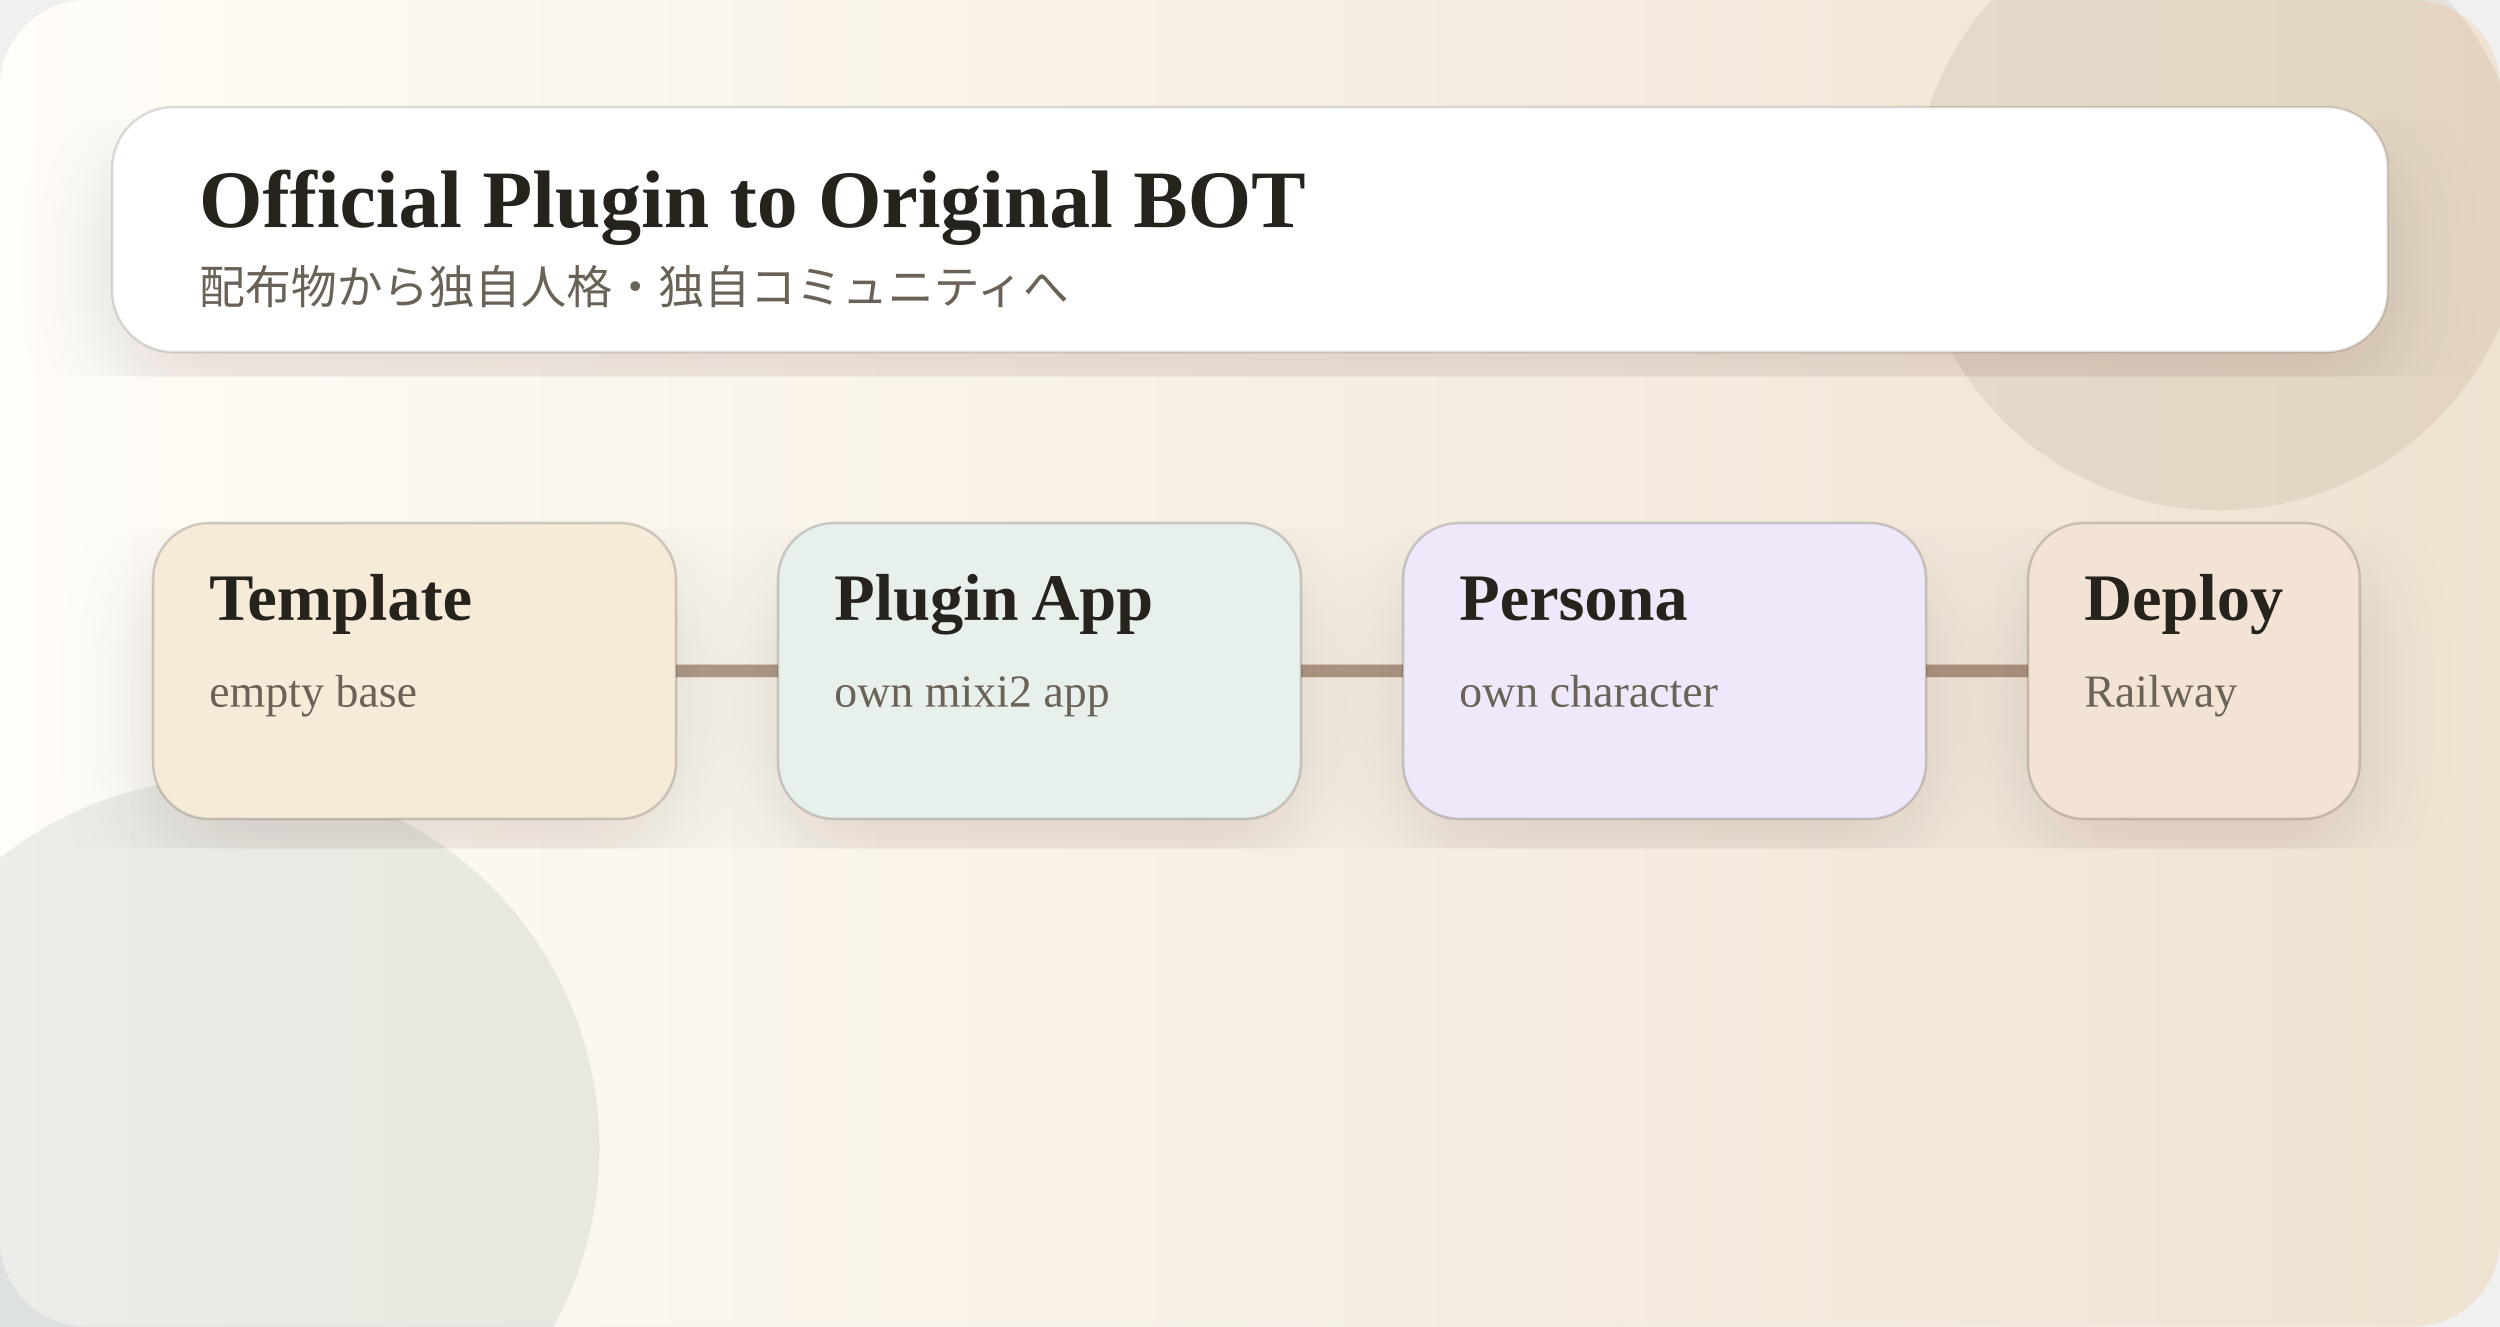
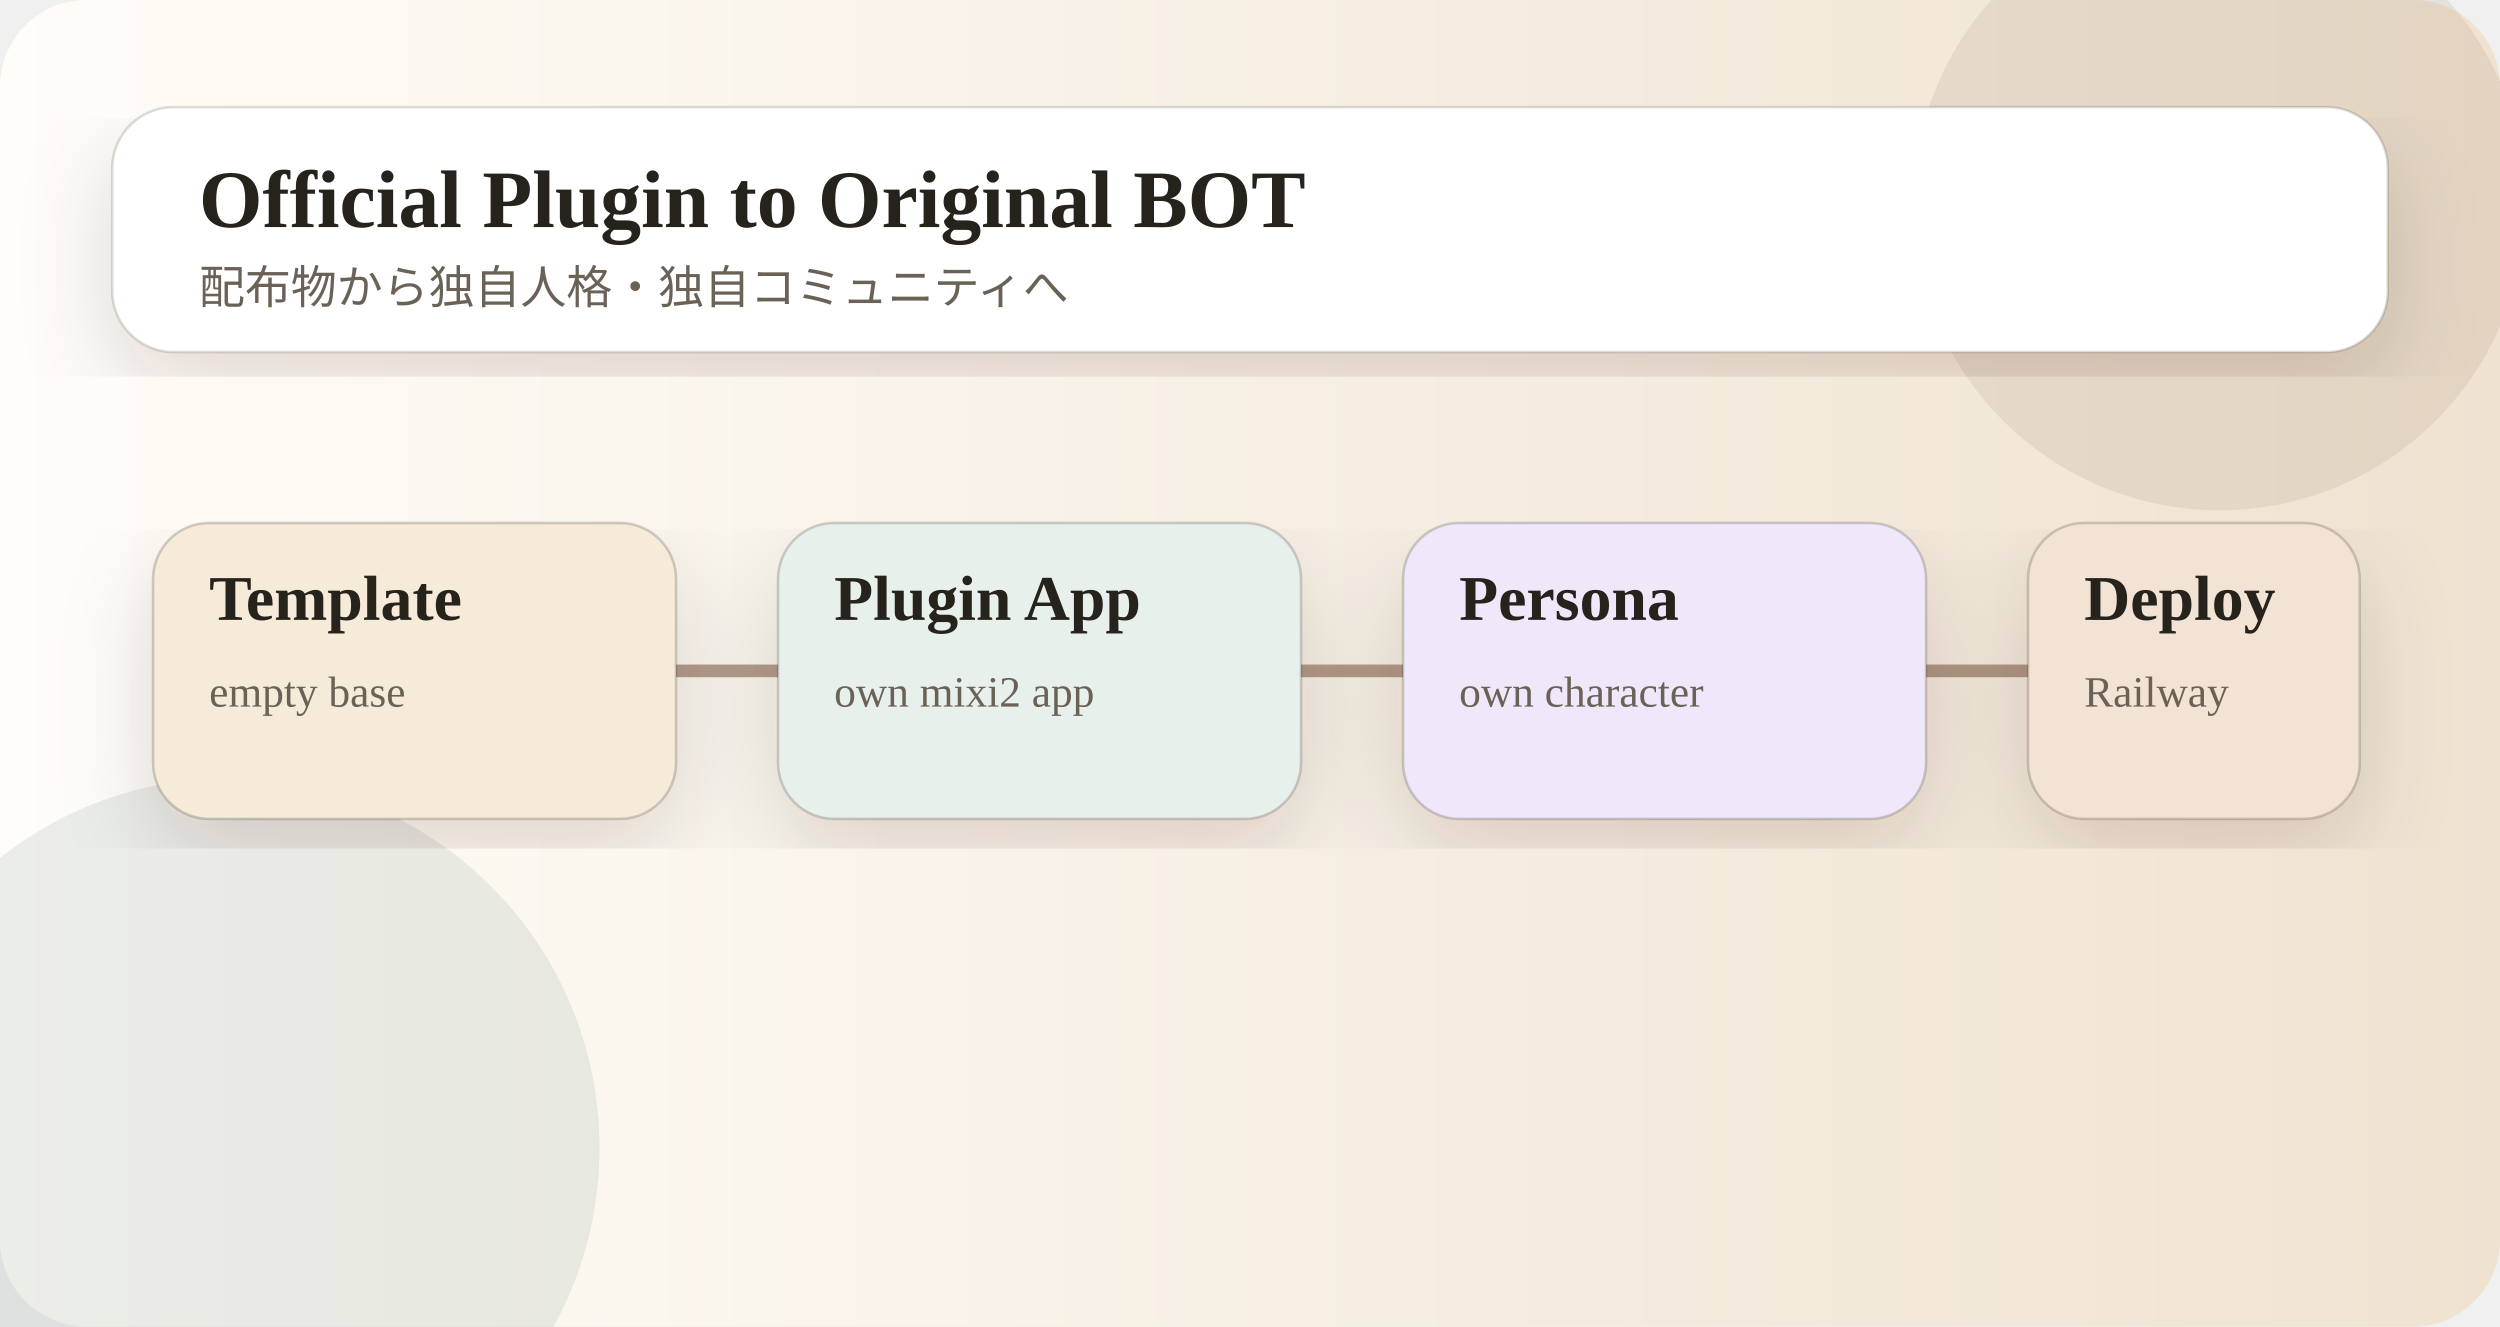
<svg xmlns="http://www.w3.org/2000/svg" viewBox="0 0 980 520" role="img" aria-label="Official Plugin to Original BOT">
  <defs>
    <linearGradient id="bg" x1="0" x2="1">
      <stop offset="0" stop-color="#fffdf8" />
      <stop offset="1" stop-color="#efe2d1" />
    </linearGradient>
    <filter id="shadow" x="-10%" y="-10%" width="120%" height="120%">
      <feDropShadow dx="0" dy="14" stdDeviation="18" flood-color="#2a1e12" flood-opacity=".14" />
    </filter>
  </defs>
  <rect width="980" height="520" rx="34" fill="url(#bg)" />
  <circle cx="870" cy="80" r="120" fill="#6f4e37" opacity=".10" />
  <circle cx="90" cy="450" r="145" fill="#2f5d50" opacity=".10" />
  <g filter="url(#shadow)">
    <rect x="44" y="42" width="892" height="96" rx="24" fill="#ffffff" stroke="rgba(38,34,29,.16)" />
    <text x="78" y="89" font-size="32" font-weight="900" fill="#26221d">Official Plugin to Original BOT</text>
    <text x="78" y="119" font-size="18" fill="#6b6257">配布物から独自人格・独自コミュニティへ</text>
  </g>
  <g filter="url(#shadow)">
    <path d="M265,263.0 C325,263.0 245,263.0 305,263.0" fill="none" stroke="#6f4e37" stroke-width="5" stroke-linecap="round" opacity=".55" />
    <path d="M510,263.0 C570,263.0 490,263.0 550,263.0" fill="none" stroke="#6f4e37" stroke-width="5" stroke-linecap="round" opacity=".55" />
    <path d="M755,263.0 C815,263.0 735,263.0 795,263.0" fill="none" stroke="#6f4e37" stroke-width="5" stroke-linecap="round" opacity=".55" />
    <rect x="60" y="205" width="205" height="116" rx="22" fill="#f6ead9" stroke="rgba(38,34,29,.20)" />
-     <text x="82" y="243" font-size="26" font-weight="800" fill="#26221d">Template</text>
-     <text x="82" y="277" font-size="18" fill="#6b6257">empty base</text>
+     <text x="82" y="243" font-size="25" font-weight="800" fill="#26221d">Template</text>
+     <text x="82" y="277" font-size="17" fill="#6b6257">empty base</text>
    <rect x="305" y="205" width="205" height="116" rx="22" fill="#e8f0ec" stroke="rgba(38,34,29,.20)" />
-     <text x="327" y="243" font-size="26" font-weight="800" fill="#26221d">Plugin App</text>
-     <text x="327" y="277" font-size="18" fill="#6b6257">own mixi2 app</text>
+     <text x="327" y="243" font-size="25" font-weight="800" fill="#26221d">Plugin App</text>
+     <text x="327" y="277" font-size="17" fill="#6b6257">own mixi2 app</text>
    <rect x="550" y="205" width="205" height="116" rx="22" fill="#eee8fa" stroke="rgba(38,34,29,.20)" />
-     <text x="572" y="243" font-size="26" font-weight="800" fill="#26221d">Persona</text>
-     <text x="572" y="277" font-size="18" fill="#6b6257">own character</text>
+     <text x="572" y="243" font-size="25" font-weight="800" fill="#26221d">Persona</text>
+     <text x="572" y="277" font-size="17" fill="#6b6257">own character</text>
    <rect x="795" y="205" width="130" height="116" rx="22" fill="#f3e3d4" stroke="rgba(38,34,29,.20)" />
-     <text x="817" y="243" font-size="26" font-weight="800" fill="#26221d">Deploy</text>
-     <text x="817" y="277" font-size="18" fill="#6b6257">Railway</text>
+     <text x="817" y="243" font-size="25" font-weight="800" fill="#26221d">Deploy</text>
+     <text x="817" y="277" font-size="17" fill="#6b6257">Railway</text>
  </g>
</svg>
